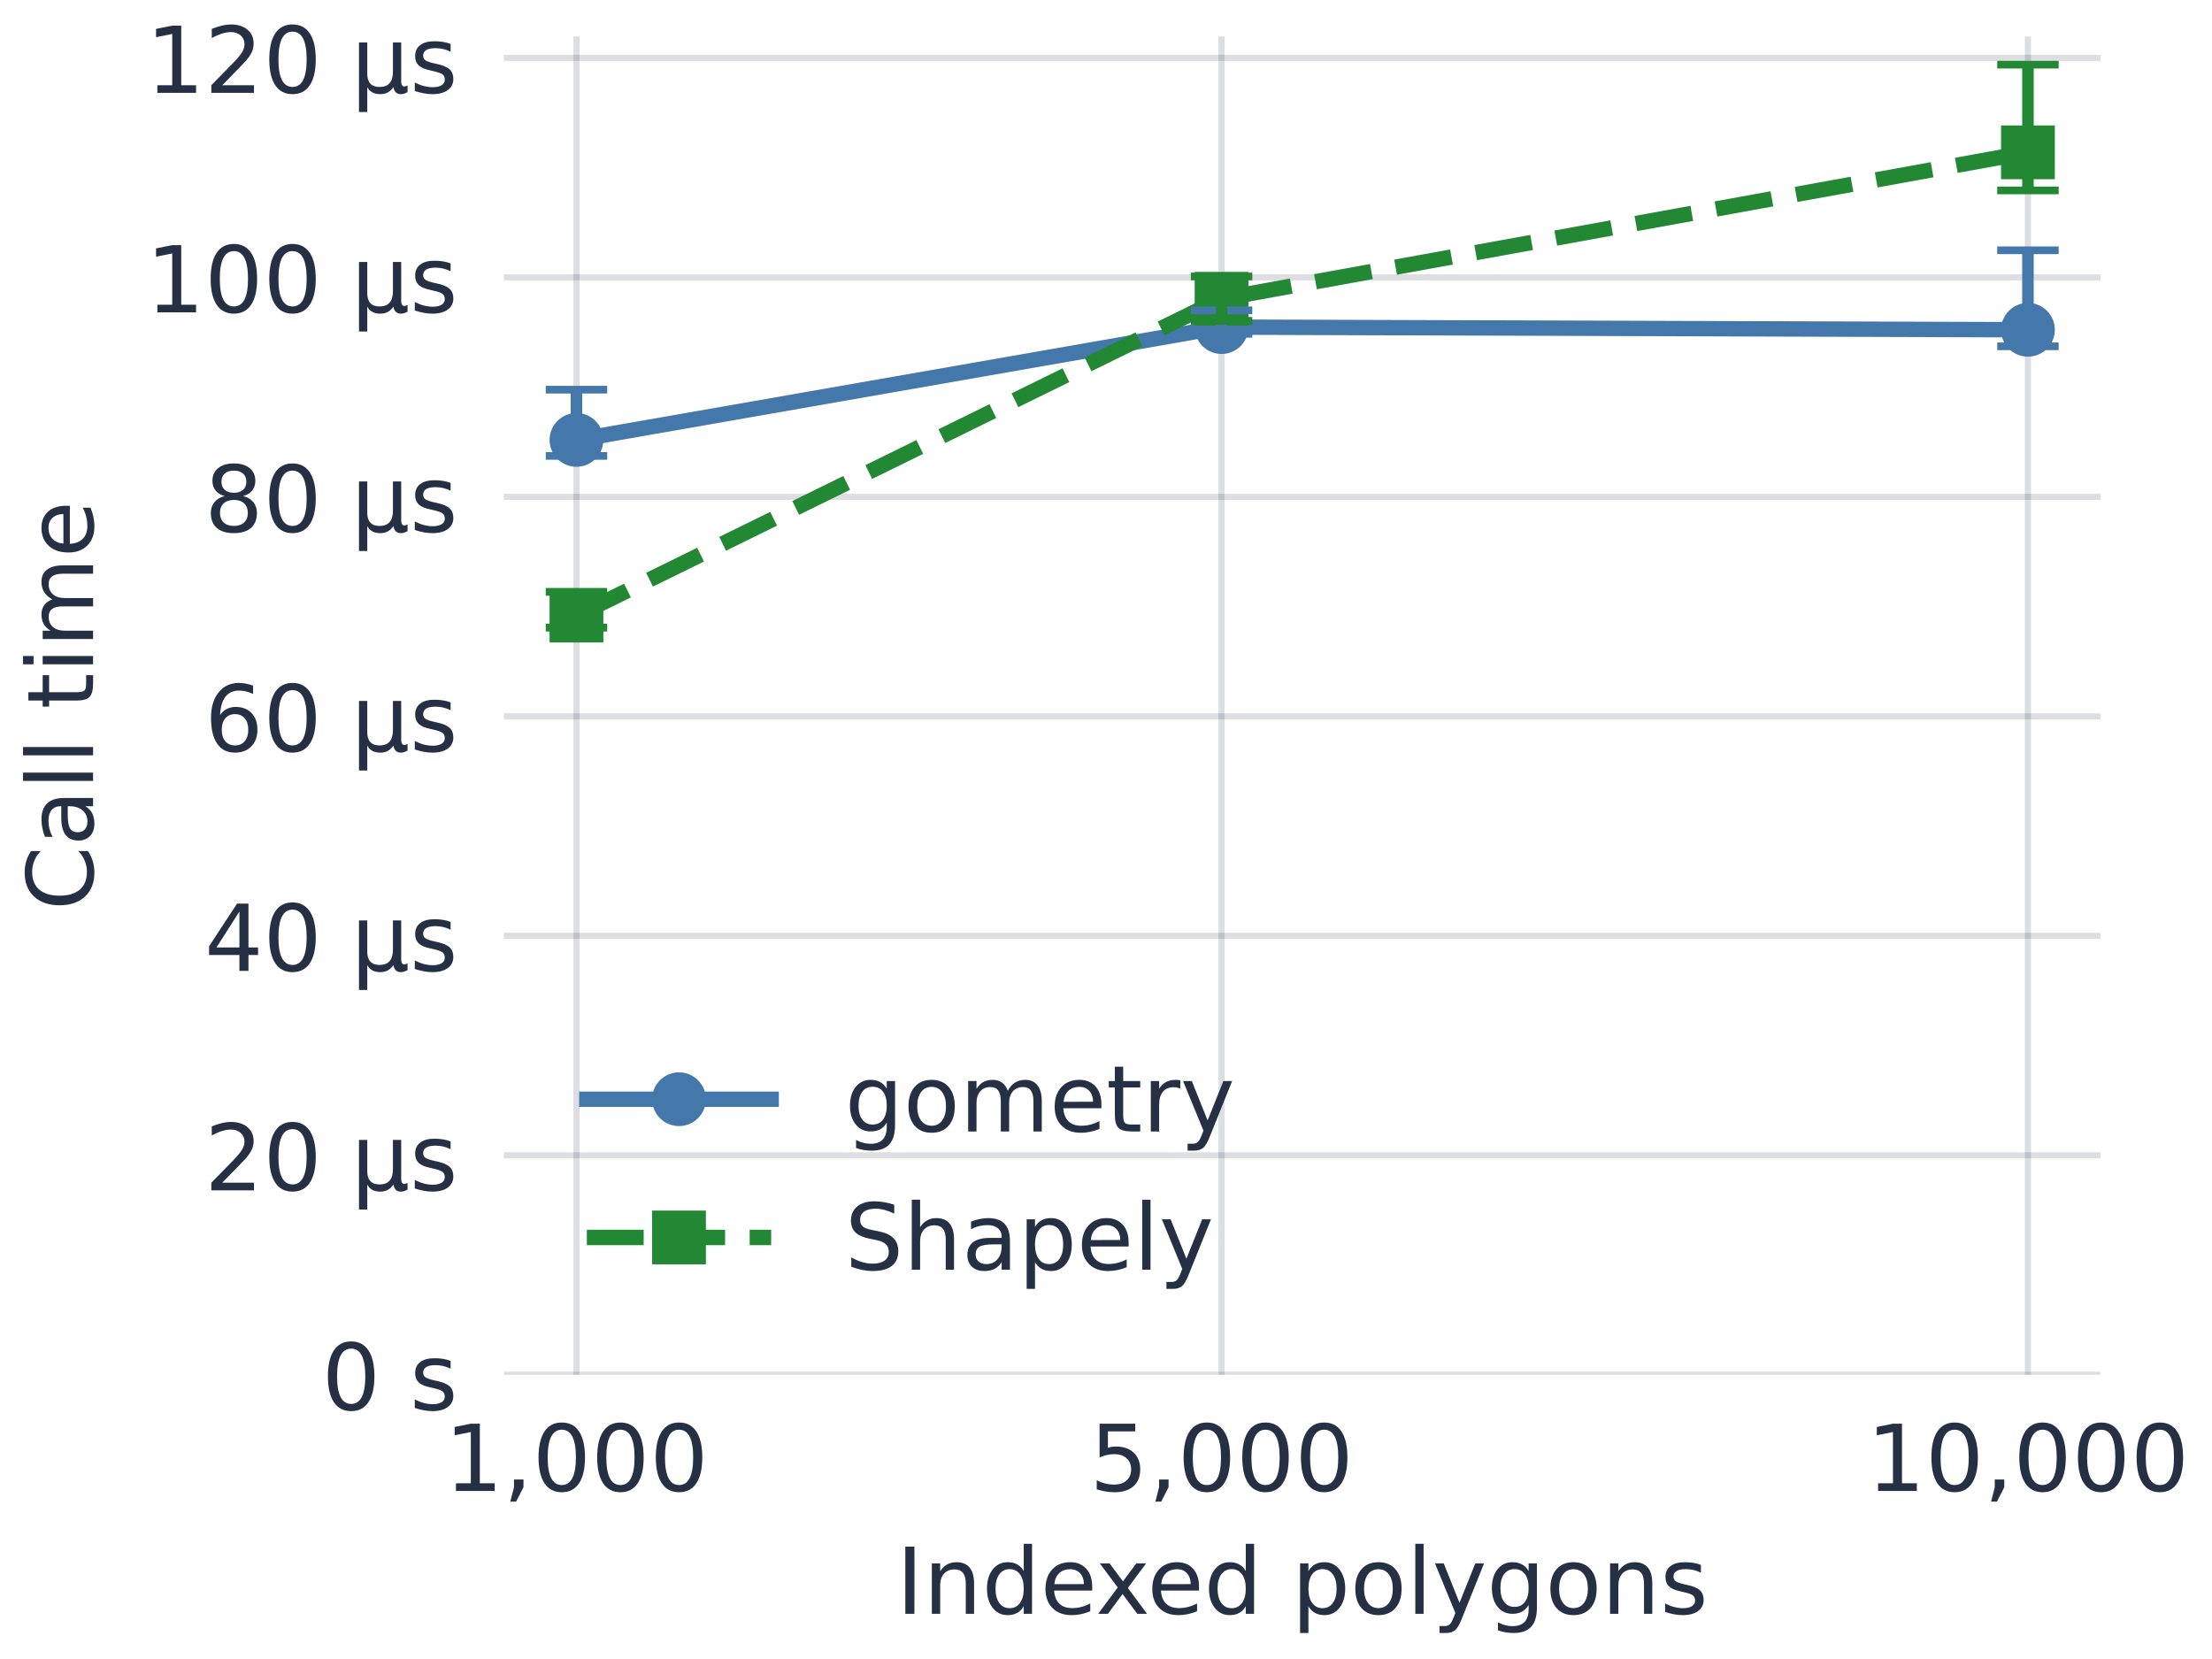
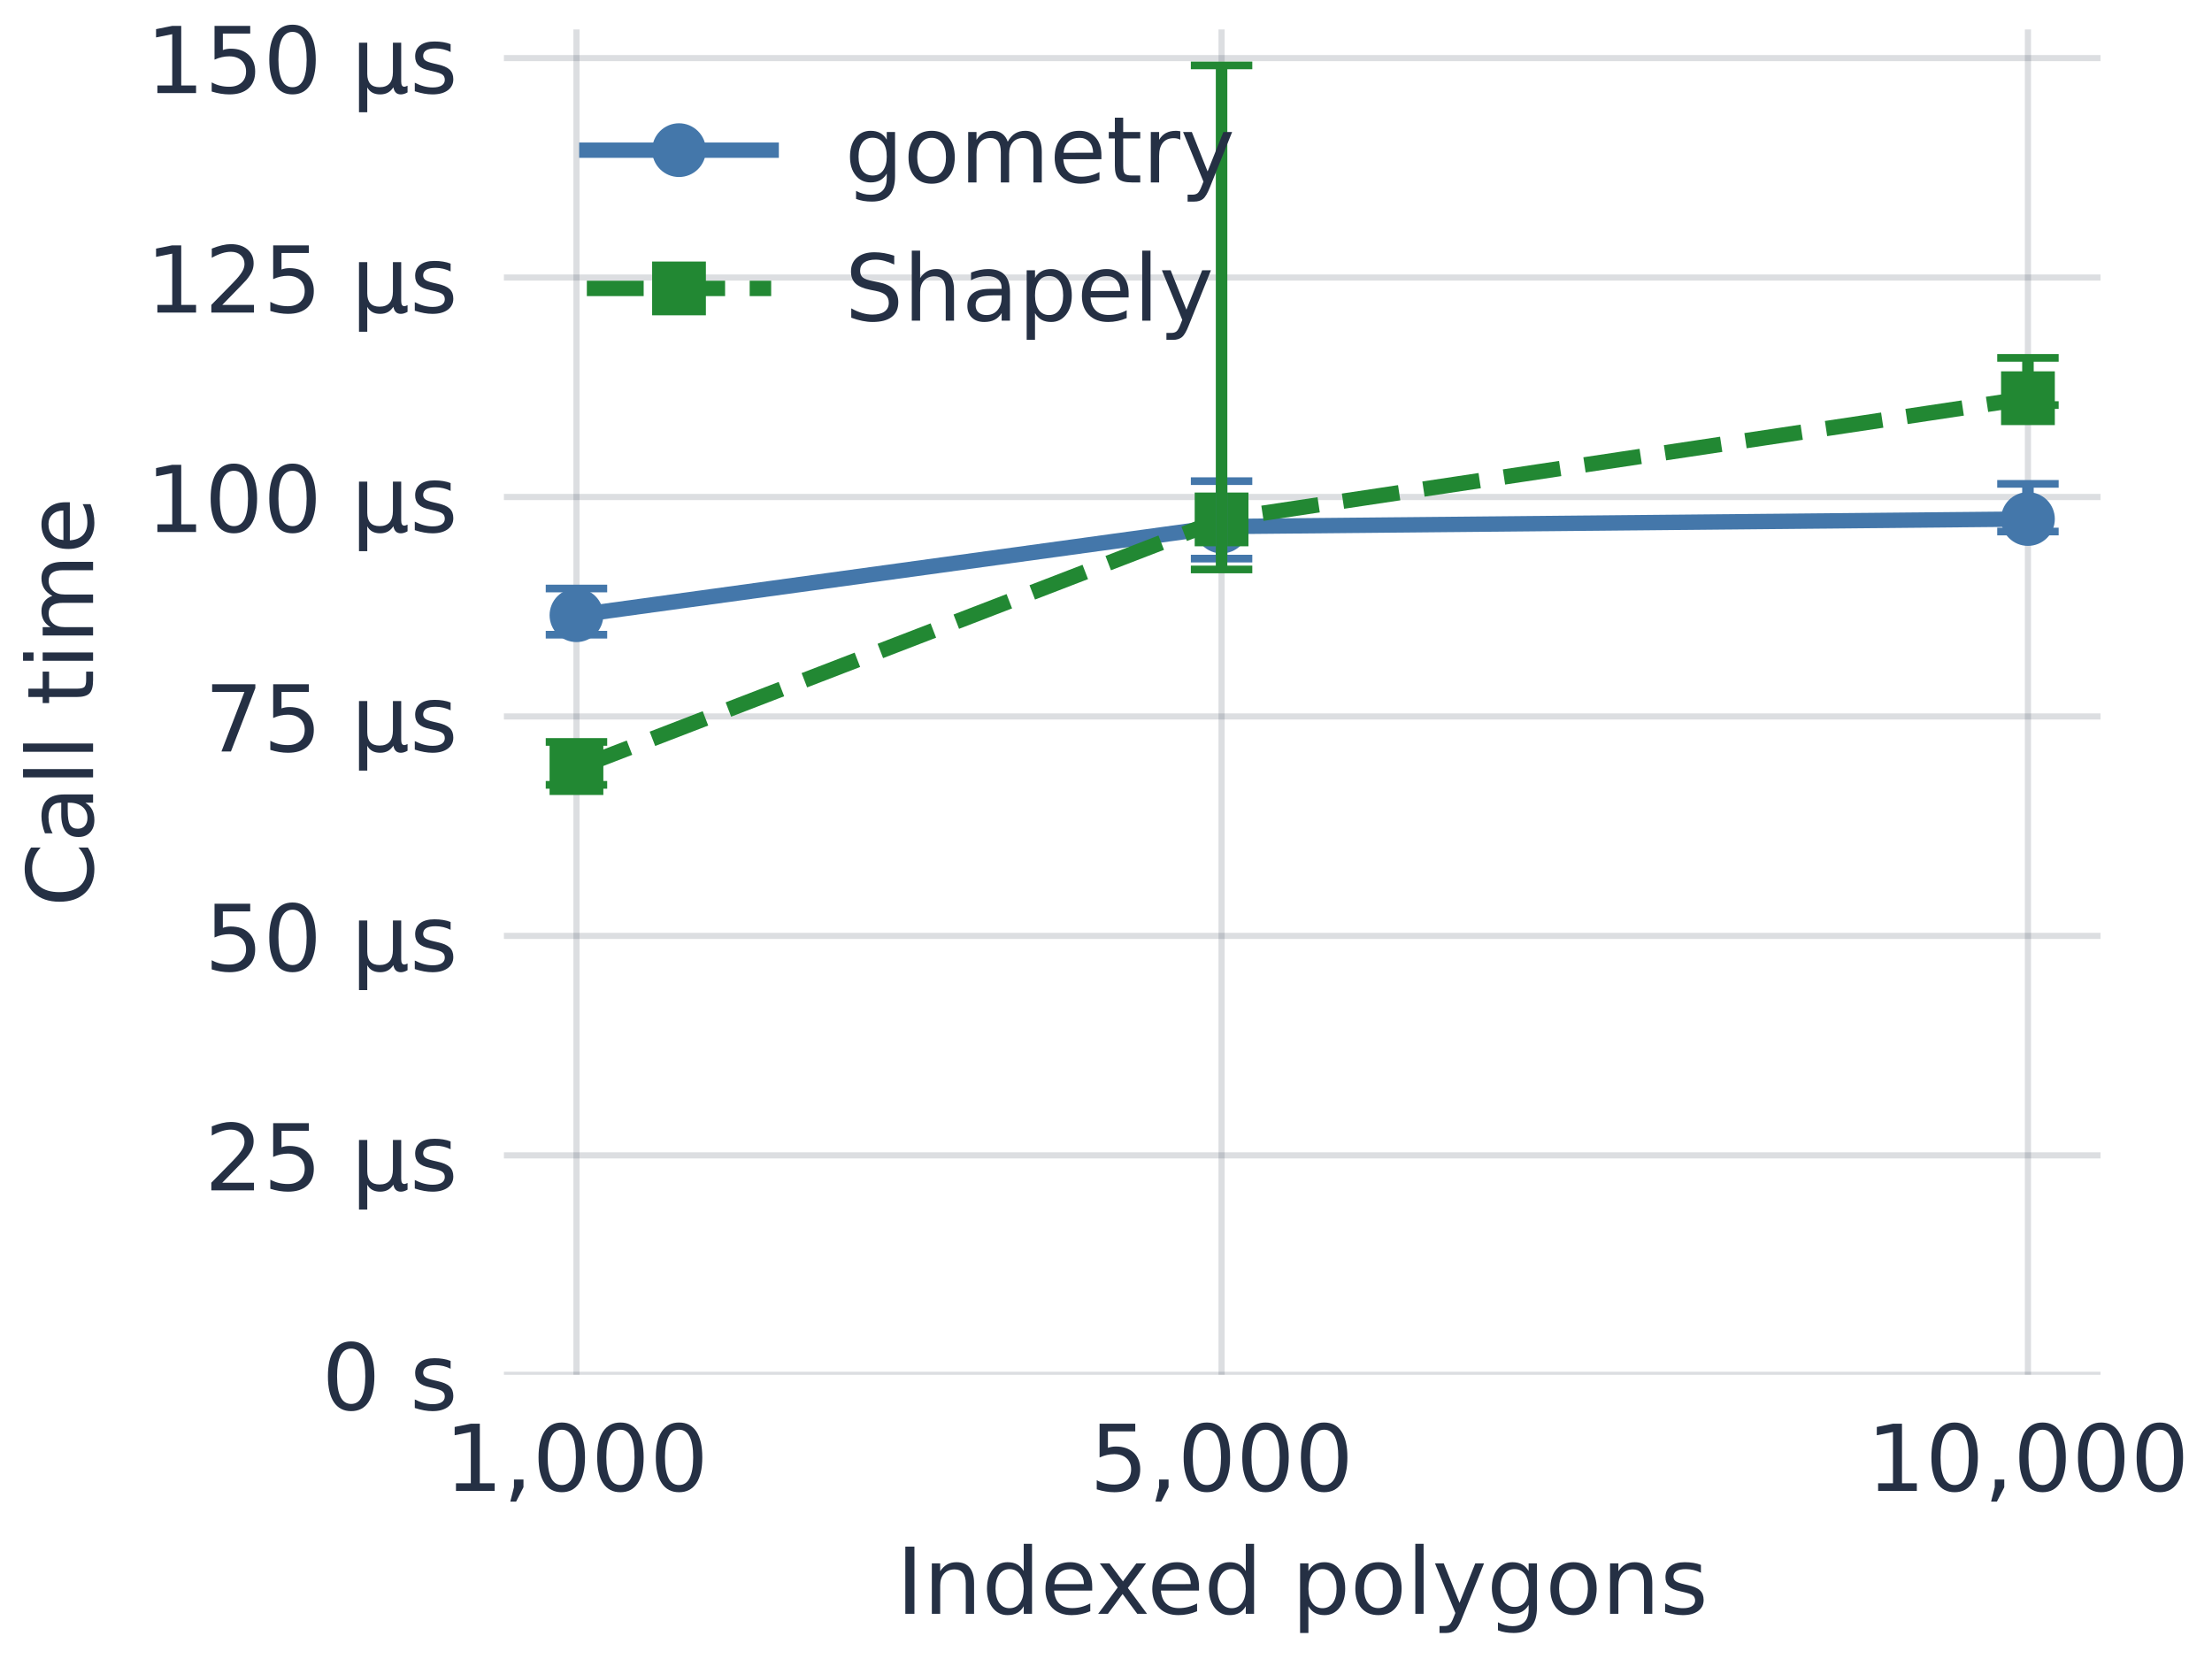
<svg xmlns="http://www.w3.org/2000/svg" xmlns:xlink="http://www.w3.org/1999/xlink" width="288pt" height="216pt" viewBox="0 0 288 216" version="1.1">
  <defs>
    <style type="text/css">*{stroke-linejoin: round; stroke-linecap: butt}</style>
  </defs>
  <g id="figure_1">
    <g id="patch_1">
      <path d="M 0 216 L 288 216 L 288 0 L 0 0 L 0 216 z " style="fill: none" />
    </g>
    <g id="axes_1">
      <g id="patch_2">
-         <path d="M 65.606 178.999 L 273.485 178.999 L 273.485 4.752 L 65.606 4.752 L 65.606 178.999 z " style="fill: none" />
+         <path d="M 65.606 178.999 L 273.485 178.999 L 273.485 3.833 L 65.606 3.833 L 65.606 178.999 z " style="fill: none" />
      </g>
      <g id="matplotlib.axis_1">
        <g id="xtick_1">
          <g id="line2d_1">
-             <path d="M 75.055 178.999 L 75.055 4.752 " clip-path="url(#pf266d8377e)" style="fill: none; stroke: #253044; stroke-opacity: 0.16; stroke-width: 0.8; stroke-linecap: square" />
+             <path d="M 75.055 178.999 L 75.055 3.833 " clip-path="url(#p532fdcfb45)" style="fill: none; stroke: #253044; stroke-opacity: 0.16; stroke-width: 0.8; stroke-linecap: square" />
          </g>
          <g id="line2d_2" />
          <g id="text_1">
            <g style="fill: #253044" transform="translate(57.87833 194.116) scale(0.12 -0.12)">
              <defs>
                <path id="DejaVuSans-14" d="M 794 531 L 1825 531 L 1825 4091 L 703 3866 L 703 4441 L 1819 4666 L 2450 4666 L 2450 531 L 3481 531 L 3481 0 L 794 0 L 794 531 z " transform="scale(0.015625)" />
                <path id="DejaVuSans-f" d="M 750 794 L 1409 794 L 1409 256 L 897 -744 L 494 -744 L 750 256 L 750 794 z " transform="scale(0.015625)" />
                <path id="DejaVuSans-13" d="M 2034 4250 Q 1547 4250 1301 3770 Q 1056 3291 1056 2328 Q 1056 1369 1301 889 Q 1547 409 2034 409 Q 2525 409 2770 889 Q 3016 1369 3016 2328 Q 3016 3291 2770 3770 Q 2525 4250 2034 4250 z M 2034 4750 Q 2819 4750 3233 4129 Q 3647 3509 3647 2328 Q 3647 1150 3233 529 Q 2819 -91 2034 -91 Q 1250 -91 836 529 Q 422 1150 422 2328 Q 422 3509 836 4129 Q 1250 4750 2034 4750 z " transform="scale(0.015625)" />
              </defs>
              <use xlink:href="#DejaVuSans-14" />
              <use xlink:href="#DejaVuSans-f" transform="translate(63.625 0)" />
              <use xlink:href="#DejaVuSans-13" transform="translate(95.40625 0)" />
              <use xlink:href="#DejaVuSans-13" transform="translate(159.0312 0)" />
              <use xlink:href="#DejaVuSans-13" transform="translate(222.6562 0)" />
            </g>
          </g>
        </g>
        <g id="xtick_2">
          <g id="line2d_3">
-             <path d="M 159.047 178.999 L 159.047 4.752 " clip-path="url(#pf266d8377e)" style="fill: none; stroke: #253044; stroke-opacity: 0.16; stroke-width: 0.8; stroke-linecap: square" />
+             <path d="M 159.047 178.999 L 159.047 3.833 " clip-path="url(#p532fdcfb45)" style="fill: none; stroke: #253044; stroke-opacity: 0.16; stroke-width: 0.8; stroke-linecap: square" />
          </g>
          <g id="line2d_4" />
          <g id="text_2">
            <g style="fill: #253044" transform="translate(141.8696 194.116) scale(0.12 -0.12)">
              <defs>
                <path id="DejaVuSans-18" d="M 691 4666 L 3169 4666 L 3169 4134 L 1269 4134 L 1269 2991 Q 1406 3038 1543 3061 Q 1681 3084 1819 3084 Q 2600 3084 3056 2656 Q 3513 2228 3513 1497 Q 3513 744 3044 326 Q 2575 -91 1722 -91 Q 1428 -91 1123 -41 Q 819 9 494 109 L 494 744 Q 775 591 1075 516 Q 1375 441 1709 441 Q 2250 441 2565 725 Q 2881 1009 2881 1497 Q 2881 1984 2565 2268 Q 2250 2553 1709 2553 Q 1456 2553 1204 2497 Q 953 2441 691 2322 L 691 4666 z " transform="scale(0.015625)" />
              </defs>
              <use xlink:href="#DejaVuSans-18" />
              <use xlink:href="#DejaVuSans-f" transform="translate(63.625 0)" />
              <use xlink:href="#DejaVuSans-13" transform="translate(95.40625 0)" />
              <use xlink:href="#DejaVuSans-13" transform="translate(159.0312 0)" />
              <use xlink:href="#DejaVuSans-13" transform="translate(222.6562 0)" />
            </g>
          </g>
        </g>
        <g id="xtick_3">
          <g id="line2d_5">
-             <path d="M 264.036 178.999 L 264.036 4.752 " clip-path="url(#pf266d8377e)" style="fill: none; stroke: #253044; stroke-opacity: 0.16; stroke-width: 0.8; stroke-linecap: square" />
+             <path d="M 264.036 178.999 L 264.036 3.833 " clip-path="url(#p532fdcfb45)" style="fill: none; stroke: #253044; stroke-opacity: 0.16; stroke-width: 0.8; stroke-linecap: square" />
          </g>
          <g id="line2d_6" />
          <g id="text_3">
            <g style="fill: #253044" transform="translate(243.0413 194.116) scale(0.12 -0.12)">
              <use xlink:href="#DejaVuSans-14" />
              <use xlink:href="#DejaVuSans-13" transform="translate(63.625 0)" />
              <use xlink:href="#DejaVuSans-f" transform="translate(127.25 0)" />
              <use xlink:href="#DejaVuSans-13" transform="translate(159.0312 0)" />
              <use xlink:href="#DejaVuSans-13" transform="translate(222.6562 0)" />
              <use xlink:href="#DejaVuSans-13" transform="translate(286.2812 0)" />
            </g>
          </g>
        </g>
        <g id="text_4">
          <g style="fill: #253044" transform="translate(116.6957 210.1169) scale(0.12 -0.12)">
            <defs>
              <path id="DejaVuSans-2c" d="M 628 4666 L 1259 4666 L 1259 0 L 628 0 L 628 4666 z " transform="scale(0.015625)" />
              <path id="DejaVuSans-51" d="M 3513 2113 L 3513 0 L 2938 0 L 2938 2094 Q 2938 2591 2744 2837 Q 2550 3084 2163 3084 Q 1697 3084 1428 2787 Q 1159 2491 1159 1978 L 1159 0 L 581 0 L 581 3500 L 1159 3500 L 1159 2956 Q 1366 3272 1645 3428 Q 1925 3584 2291 3584 Q 2894 3584 3203 3211 Q 3513 2838 3513 2113 z " transform="scale(0.015625)" />
              <path id="DejaVuSans-47" d="M 2906 2969 L 2906 4863 L 3481 4863 L 3481 0 L 2906 0 L 2906 525 Q 2725 213 2448 61 Q 2172 -91 1784 -91 Q 1150 -91 751 415 Q 353 922 353 1747 Q 353 2572 751 3078 Q 1150 3584 1784 3584 Q 2172 3584 2448 3432 Q 2725 3281 2906 2969 z M 947 1747 Q 947 1113 1208 752 Q 1469 391 1925 391 Q 2381 391 2643 752 Q 2906 1113 2906 1747 Q 2906 2381 2643 2742 Q 2381 3103 1925 3103 Q 1469 3103 1208 2742 Q 947 2381 947 1747 z " transform="scale(0.015625)" />
              <path id="DejaVuSans-48" d="M 3597 1894 L 3597 1613 L 953 1613 Q 991 1019 1311 708 Q 1631 397 2203 397 Q 2534 397 2845 478 Q 3156 559 3463 722 L 3463 178 Q 3153 47 2828 -22 Q 2503 -91 2169 -91 Q 1331 -91 842 396 Q 353 884 353 1716 Q 353 2575 817 3079 Q 1281 3584 2069 3584 Q 2775 3584 3186 3129 Q 3597 2675 3597 1894 z M 3022 2063 Q 3016 2534 2758 2815 Q 2500 3097 2075 3097 Q 1594 3097 1305 2825 Q 1016 2553 972 2059 L 3022 2063 z " transform="scale(0.015625)" />
              <path id="DejaVuSans-5b" d="M 3513 3500 L 2247 1797 L 3578 0 L 2900 0 L 1881 1375 L 863 0 L 184 0 L 1544 1831 L 300 3500 L 978 3500 L 1906 2253 L 2834 3500 L 3513 3500 z " transform="scale(0.015625)" />
              <path id="DejaVuSans-3" transform="scale(0.015625)" />
              <path id="DejaVuSans-53" d="M 1159 525 L 1159 -1331 L 581 -1331 L 581 3500 L 1159 3500 L 1159 2969 Q 1341 3281 1617 3432 Q 1894 3584 2278 3584 Q 2916 3584 3314 3078 Q 3713 2572 3713 1747 Q 3713 922 3314 415 Q 2916 -91 2278 -91 Q 1894 -91 1617 61 Q 1341 213 1159 525 z M 3116 1747 Q 3116 2381 2855 2742 Q 2594 3103 2138 3103 Q 1681 3103 1420 2742 Q 1159 2381 1159 1747 Q 1159 1113 1420 752 Q 1681 391 2138 391 Q 2594 391 2855 752 Q 3116 1113 3116 1747 z " transform="scale(0.015625)" />
              <path id="DejaVuSans-52" d="M 1959 3097 Q 1497 3097 1228 2736 Q 959 2375 959 1747 Q 959 1119 1226 758 Q 1494 397 1959 397 Q 2419 397 2687 759 Q 2956 1122 2956 1747 Q 2956 2369 2687 2733 Q 2419 3097 1959 3097 z M 1959 3584 Q 2709 3584 3137 3096 Q 3566 2609 3566 1747 Q 3566 888 3137 398 Q 2709 -91 1959 -91 Q 1206 -91 779 398 Q 353 888 353 1747 Q 353 2609 779 3096 Q 1206 3584 1959 3584 z " transform="scale(0.015625)" />
              <path id="DejaVuSans-4f" d="M 603 4863 L 1178 4863 L 1178 0 L 603 0 L 603 4863 z " transform="scale(0.015625)" />
              <path id="DejaVuSans-5c" d="M 2059 -325 Q 1816 -950 1584 -1140 Q 1353 -1331 966 -1331 L 506 -1331 L 506 -850 L 844 -850 Q 1081 -850 1212 -737 Q 1344 -625 1503 -206 L 1606 56 L 191 3500 L 800 3500 L 1894 763 L 2988 3500 L 3597 3500 L 2059 -325 z " transform="scale(0.015625)" />
              <path id="DejaVuSans-4a" d="M 2906 1791 Q 2906 2416 2648 2759 Q 2391 3103 1925 3103 Q 1463 3103 1205 2759 Q 947 2416 947 1791 Q 947 1169 1205 825 Q 1463 481 1925 481 Q 2391 481 2648 825 Q 2906 1169 2906 1791 z M 3481 434 Q 3481 -459 3084 -895 Q 2688 -1331 1869 -1331 Q 1566 -1331 1297 -1286 Q 1028 -1241 775 -1147 L 775 -588 Q 1028 -725 1275 -790 Q 1522 -856 1778 -856 Q 2344 -856 2625 -561 Q 2906 -266 2906 331 L 2906 616 Q 2728 306 2450 153 Q 2172 0 1784 0 Q 1141 0 747 490 Q 353 981 353 1791 Q 353 2603 747 3093 Q 1141 3584 1784 3584 Q 2172 3584 2450 3431 Q 2728 3278 2906 2969 L 2906 3500 L 3481 3500 L 3481 434 z " transform="scale(0.015625)" />
              <path id="DejaVuSans-56" d="M 2834 3397 L 2834 2853 Q 2591 2978 2328 3040 Q 2066 3103 1784 3103 Q 1356 3103 1142 2972 Q 928 2841 928 2578 Q 928 2378 1081 2264 Q 1234 2150 1697 2047 L 1894 2003 Q 2506 1872 2764 1633 Q 3022 1394 3022 966 Q 3022 478 2636 193 Q 2250 -91 1575 -91 Q 1294 -91 989 -36 Q 684 19 347 128 L 347 722 Q 666 556 975 473 Q 1284 391 1588 391 Q 1994 391 2212 530 Q 2431 669 2431 922 Q 2431 1156 2273 1281 Q 2116 1406 1581 1522 L 1381 1569 Q 847 1681 609 1914 Q 372 2147 372 2553 Q 372 3047 722 3315 Q 1072 3584 1716 3584 Q 2034 3584 2315 3537 Q 2597 3491 2834 3397 z " transform="scale(0.015625)" />
            </defs>
            <use xlink:href="#DejaVuSans-2c" />
            <use xlink:href="#DejaVuSans-51" transform="translate(29.5 0)" />
            <use xlink:href="#DejaVuSans-47" transform="translate(92.875 0)" />
            <use xlink:href="#DejaVuSans-48" transform="translate(156.3594 0)" />
            <use xlink:href="#DejaVuSans-5b" transform="translate(216.1406 0)" />
            <use xlink:href="#DejaVuSans-48" transform="translate(272.25 0)" />
            <use xlink:href="#DejaVuSans-47" transform="translate(333.7812 0)" />
            <use xlink:href="#DejaVuSans-3" transform="translate(397.2656 0)" />
            <use xlink:href="#DejaVuSans-53" transform="translate(429.0469 0)" />
            <use xlink:href="#DejaVuSans-52" transform="translate(492.5312 0)" />
            <use xlink:href="#DejaVuSans-4f" transform="translate(553.7188 0)" />
            <use xlink:href="#DejaVuSans-5c" transform="translate(581.5 0)" />
            <use xlink:href="#DejaVuSans-4a" transform="translate(640.6875 0)" />
            <use xlink:href="#DejaVuSans-52" transform="translate(704.1719 0)" />
            <use xlink:href="#DejaVuSans-51" transform="translate(765.3594 0)" />
            <use xlink:href="#DejaVuSans-56" transform="translate(828.7344 0)" />
          </g>
        </g>
      </g>
      <g id="matplotlib.axis_2">
        <g id="ytick_1">
          <g id="line2d_7">
-             <path d="M 65.606 178.999 L 273.485 178.999 " clip-path="url(#pf266d8377e)" style="fill: none; stroke: #253044; stroke-opacity: 0.16; stroke-width: 0.8; stroke-linecap: square" />
+             <path d="M 65.606 178.999 L 273.485 178.999 " clip-path="url(#p532fdcfb45)" style="fill: none; stroke: #253044; stroke-opacity: 0.16; stroke-width: 0.8; stroke-linecap: square" />
          </g>
          <g id="line2d_8" />
          <g id="text_5">
            <g style="fill: #253044" transform="translate(41.90618 183.5574) scale(0.12 -0.12)">
              <use xlink:href="#DejaVuSans-13" />
              <use xlink:href="#DejaVuSans-3" transform="translate(63.625 0)" />
              <use xlink:href="#DejaVuSans-56" transform="translate(95.40625 0)" />
            </g>
          </g>
        </g>
        <g id="ytick_2">
          <g id="line2d_9">
-             <path d="M 65.606 150.421 L 273.485 150.421 " clip-path="url(#pf266d8377e)" style="fill: none; stroke: #253044; stroke-opacity: 0.16; stroke-width: 0.8; stroke-linecap: square" />
+             <path d="M 65.606 150.426 L 273.485 150.426 " clip-path="url(#p532fdcfb45)" style="fill: none; stroke: #253044; stroke-opacity: 0.16; stroke-width: 0.8; stroke-linecap: square" />
          </g>
          <g id="line2d_10" />
          <g id="text_6">
-             <g style="fill: #253044" transform="translate(26.63618 154.9794) scale(0.12 -0.12)">
+             <g style="fill: #253044" transform="translate(26.63618 154.9847) scale(0.12 -0.12)">
              <defs>
                <path id="DejaVuSans-15" d="M 1228 531 L 3431 531 L 3431 0 L 469 0 L 469 531 Q 828 903 1448 1529 Q 2069 2156 2228 2338 Q 2531 2678 2651 2914 Q 2772 3150 2772 3378 Q 2772 3750 2511 3984 Q 2250 4219 1831 4219 Q 1534 4219 1204 4116 Q 875 4013 500 3803 L 500 4441 Q 881 4594 1212 4672 Q 1544 4750 1819 4750 Q 2544 4750 2975 4387 Q 3406 4025 3406 3419 Q 3406 3131 3298 2873 Q 3191 2616 2906 2266 Q 2828 2175 2409 1742 Q 1991 1309 1228 531 z " transform="scale(0.015625)" />
                <path id="DejaVuSans-77" d="M 544 -1331 L 544 3500 L 1119 3500 L 1119 1325 Q 1119 872 1334 640 Q 1550 409 1972 409 Q 2434 409 2667 671 Q 2900 934 2900 1459 L 2900 3500 L 3475 3500 L 3475 806 Q 3475 619 3529 530 Q 3584 441 3700 441 Q 3728 441 3778 458 Q 3828 475 3916 513 L 3916 50 Q 3788 -22 3673 -56 Q 3559 -91 3450 -91 Q 3234 -91 3106 31 Q 2978 153 2931 403 Q 2775 156 2548 32 Q 2322 -91 2016 -91 Q 1697 -91 1473 31 Q 1250 153 1119 397 L 1119 -1331 L 544 -1331 z " transform="scale(0.015625)" />
              </defs>
              <use xlink:href="#DejaVuSans-15" />
+               <use xlink:href="#DejaVuSans-18" transform="translate(63.625 0)" />
+               <use xlink:href="#DejaVuSans-3" transform="translate(127.25 0)" />
+               <use xlink:href="#DejaVuSans-77" transform="translate(159.0312 0)" />
+               <use xlink:href="#DejaVuSans-56" transform="translate(222.6562 0)" />
+             </g>
+           </g>
+         </g>
+         <g id="ytick_3">
+           <g id="line2d_11">
+             <path d="M 65.606 121.853 L 273.485 121.853 " clip-path="url(#p532fdcfb45)" style="fill: none; stroke: #253044; stroke-opacity: 0.16; stroke-width: 0.8; stroke-linecap: square" />
+           </g>
+           <g id="line2d_12" />
+           <g id="text_7">
+             <g style="fill: #253044" transform="translate(26.63618 126.4121) scale(0.12 -0.12)">
+               <use xlink:href="#DejaVuSans-18" />
              <use xlink:href="#DejaVuSans-13" transform="translate(63.625 0)" />
              <use xlink:href="#DejaVuSans-3" transform="translate(127.25 0)" />
              <use xlink:href="#DejaVuSans-77" transform="translate(159.0312 0)" />
              <use xlink:href="#DejaVuSans-56" transform="translate(222.6562 0)" />
            </g>
          </g>
        </g>
-         <g id="ytick_3">
-           <g id="line2d_11">
-             <path d="M 65.606 121.843 L 273.485 121.843 " clip-path="url(#pf266d8377e)" style="fill: none; stroke: #253044; stroke-opacity: 0.16; stroke-width: 0.8; stroke-linecap: square" />
-           </g>
-           <g id="line2d_12" />
-           <g id="text_7">
-             <g style="fill: #253044" transform="translate(26.63618 126.4014) scale(0.12 -0.12)">
+         <g id="ytick_4">
+           <g id="line2d_13">
+             <path d="M 65.606 93.281 L 273.485 93.281 " clip-path="url(#p532fdcfb45)" style="fill: none; stroke: #253044; stroke-opacity: 0.16; stroke-width: 0.8; stroke-linecap: square" />
+           </g>
+           <g id="line2d_14" />
+           <g id="text_8">
+             <g style="fill: #253044" transform="translate(26.63618 97.83939) scale(0.12 -0.12)">
              <defs>
-                 <path id="DejaVuSans-17" d="M 2419 4116 L 825 1625 L 2419 1625 L 2419 4116 z M 2253 4666 L 3047 4666 L 3047 1625 L 3713 1625 L 3713 1100 L 3047 1100 L 3047 0 L 2419 0 L 2419 1100 L 313 1100 L 313 1709 L 2253 4666 z " transform="scale(0.015625)" />
+                 <path id="DejaVuSans-1a" d="M 525 4666 L 3525 4666 L 3525 4397 L 1831 0 L 1172 0 L 2766 4134 L 525 4134 L 525 4666 z " transform="scale(0.015625)" />
              </defs>
-               <use xlink:href="#DejaVuSans-17" />
-               <use xlink:href="#DejaVuSans-13" transform="translate(63.625 0)" />
+               <use xlink:href="#DejaVuSans-1a" />
+               <use xlink:href="#DejaVuSans-18" transform="translate(63.625 0)" />
              <use xlink:href="#DejaVuSans-3" transform="translate(127.25 0)" />
              <use xlink:href="#DejaVuSans-77" transform="translate(159.0312 0)" />
              <use xlink:href="#DejaVuSans-56" transform="translate(222.6562 0)" />
            </g>
          </g>
        </g>
-         <g id="ytick_4">
-           <g id="line2d_13">
-             <path d="M 65.606 93.265 L 273.485 93.265 " clip-path="url(#pf266d8377e)" style="fill: none; stroke: #253044; stroke-opacity: 0.16; stroke-width: 0.8; stroke-linecap: square" />
-           </g>
-           <g id="line2d_14" />
-           <g id="text_8">
-             <g style="fill: #253044" transform="translate(26.63618 97.82345) scale(0.12 -0.12)">
-               <defs>
-                 <path id="DejaVuSans-19" d="M 2113 2584 Q 1688 2584 1439 2293 Q 1191 2003 1191 1497 Q 1191 994 1439 701 Q 1688 409 2113 409 Q 2538 409 2786 701 Q 3034 994 3034 1497 Q 3034 2003 2786 2293 Q 2538 2584 2113 2584 z M 3366 4563 L 3366 3988 Q 3128 4100 2886 4159 Q 2644 4219 2406 4219 Q 1781 4219 1451 3797 Q 1122 3375 1075 2522 Q 1259 2794 1537 2939 Q 1816 3084 2150 3084 Q 2853 3084 3261 2657 Q 3669 2231 3669 1497 Q 3669 778 3244 343 Q 2819 -91 2113 -91 Q 1303 -91 875 529 Q 447 1150 447 2328 Q 447 3434 972 4092 Q 1497 4750 2381 4750 Q 2619 4750 2861 4703 Q 3103 4656 3366 4563 z " transform="scale(0.015625)" />
-               </defs>
-               <use xlink:href="#DejaVuSans-19" />
-               <use xlink:href="#DejaVuSans-13" transform="translate(63.625 0)" />
-               <use xlink:href="#DejaVuSans-3" transform="translate(127.25 0)" />
-               <use xlink:href="#DejaVuSans-77" transform="translate(159.0312 0)" />
-               <use xlink:href="#DejaVuSans-56" transform="translate(222.6562 0)" />
-             </g>
-           </g>
-         </g>
        <g id="ytick_5">
          <g id="line2d_15">
-             <path d="M 65.606 64.687 L 273.485 64.687 " clip-path="url(#pf266d8377e)" style="fill: none; stroke: #253044; stroke-opacity: 0.16; stroke-width: 0.8; stroke-linecap: square" />
+             <path d="M 65.606 64.708 L 273.485 64.708 " clip-path="url(#p532fdcfb45)" style="fill: none; stroke: #253044; stroke-opacity: 0.16; stroke-width: 0.8; stroke-linecap: square" />
          </g>
          <g id="line2d_16" />
          <g id="text_9">
-             <g style="fill: #253044" transform="translate(26.63618 69.24546) scale(0.12 -0.12)">
-               <defs>
-                 <path id="DejaVuSans-1b" d="M 2034 2216 Q 1584 2216 1326 1975 Q 1069 1734 1069 1313 Q 1069 891 1326 650 Q 1584 409 2034 409 Q 2484 409 2743 651 Q 3003 894 3003 1313 Q 3003 1734 2745 1975 Q 2488 2216 2034 2216 z M 1403 2484 Q 997 2584 770 2862 Q 544 3141 544 3541 Q 544 4100 942 4425 Q 1341 4750 2034 4750 Q 2731 4750 3128 4425 Q 3525 4100 3525 3541 Q 3525 3141 3298 2862 Q 3072 2584 2669 2484 Q 3125 2378 3379 2068 Q 3634 1759 3634 1313 Q 3634 634 3220 271 Q 2806 -91 2034 -91 Q 1263 -91 848 271 Q 434 634 434 1313 Q 434 1759 690 2068 Q 947 2378 1403 2484 z M 1172 3481 Q 1172 3119 1398 2916 Q 1625 2713 2034 2713 Q 2441 2713 2670 2916 Q 2900 3119 2900 3481 Q 2900 3844 2670 4047 Q 2441 4250 2034 4250 Q 1625 4250 1398 4047 Q 1172 3844 1172 3481 z " transform="scale(0.015625)" />
-               </defs>
-               <use xlink:href="#DejaVuSans-1b" />
-               <use xlink:href="#DejaVuSans-13" transform="translate(63.625 0)" />
-               <use xlink:href="#DejaVuSans-3" transform="translate(127.25 0)" />
-               <use xlink:href="#DejaVuSans-77" transform="translate(159.0312 0)" />
-               <use xlink:href="#DejaVuSans-56" transform="translate(222.6562 0)" />
-             </g>
-           </g>
-         </g>
-         <g id="ytick_6">
-           <g id="line2d_17">
-             <path d="M 65.606 36.109 L 273.485 36.109 " clip-path="url(#pf266d8377e)" style="fill: none; stroke: #253044; stroke-opacity: 0.16; stroke-width: 0.8; stroke-linecap: square" />
-           </g>
-           <g id="line2d_18" />
-           <g id="text_10">
-             <g style="fill: #253044" transform="translate(19.00118 40.66748) scale(0.12 -0.12)">
+             <g style="fill: #253044" transform="translate(19.00118 69.26671) scale(0.12 -0.12)">
              <use xlink:href="#DejaVuSans-14" />
              <use xlink:href="#DejaVuSans-13" transform="translate(63.625 0)" />
              <use xlink:href="#DejaVuSans-13" transform="translate(127.25 0)" />
              <use xlink:href="#DejaVuSans-3" transform="translate(190.875 0)" />
              <use xlink:href="#DejaVuSans-77" transform="translate(222.6562 0)" />
              <use xlink:href="#DejaVuSans-56" transform="translate(286.2812 0)" />
            </g>
          </g>
        </g>
+         <g id="ytick_6">
+           <g id="line2d_17">
+             <path d="M 65.606 36.135 L 273.485 36.135 " clip-path="url(#p532fdcfb45)" style="fill: none; stroke: #253044; stroke-opacity: 0.16; stroke-width: 0.8; stroke-linecap: square" />
+           </g>
+           <g id="line2d_18" />
+           <g id="text_10">
+             <g style="fill: #253044" transform="translate(19.00118 40.69403) scale(0.12 -0.12)">
+               <use xlink:href="#DejaVuSans-14" />
+               <use xlink:href="#DejaVuSans-15" transform="translate(63.625 0)" />
+               <use xlink:href="#DejaVuSans-18" transform="translate(127.25 0)" />
+               <use xlink:href="#DejaVuSans-3" transform="translate(190.875 0)" />
+               <use xlink:href="#DejaVuSans-77" transform="translate(222.6562 0)" />
+               <use xlink:href="#DejaVuSans-56" transform="translate(286.2812 0)" />
+             </g>
+           </g>
+         </g>
        <g id="ytick_7">
          <g id="line2d_19">
-             <path d="M 65.606 7.531 L 273.485 7.531 " clip-path="url(#pf266d8377e)" style="fill: none; stroke: #253044; stroke-opacity: 0.16; stroke-width: 0.8; stroke-linecap: square" />
+             <path d="M 65.606 7.563 L 273.485 7.563 " clip-path="url(#p532fdcfb45)" style="fill: none; stroke: #253044; stroke-opacity: 0.16; stroke-width: 0.8; stroke-linecap: square" />
          </g>
          <g id="line2d_20" />
          <g id="text_11">
-             <g style="fill: #253044" transform="translate(19.00118 12.08949) scale(0.12 -0.12)">
-               <use xlink:href="#DejaVuSans-14" />
-               <use xlink:href="#DejaVuSans-15" transform="translate(63.625 0)" />
+             <g style="fill: #253044" transform="translate(19.00118 12.12135) scale(0.12 -0.12)">
+               <use xlink:href="#DejaVuSans-14" />
+               <use xlink:href="#DejaVuSans-18" transform="translate(63.625 0)" />
              <use xlink:href="#DejaVuSans-13" transform="translate(127.25 0)" />
              <use xlink:href="#DejaVuSans-3" transform="translate(190.875 0)" />
              <use xlink:href="#DejaVuSans-77" transform="translate(222.6562 0)" />
              <use xlink:href="#DejaVuSans-56" transform="translate(286.2812 0)" />
            </g>
          </g>
        </g>
        <g id="text_12">
-           <g style="fill: #253044" transform="translate(12.11837 118.5381) rotate(-90) scale(0.12 -0.12)">
+           <g style="fill: #253044" transform="translate(12.11837 118.0783) rotate(-90) scale(0.12 -0.12)">
            <defs>
              <path id="DejaVuSans-26" d="M 4122 4306 L 4122 3641 Q 3803 3938 3442 4084 Q 3081 4231 2675 4231 Q 1875 4231 1450 3742 Q 1025 3253 1025 2328 Q 1025 1406 1450 917 Q 1875 428 2675 428 Q 3081 428 3442 575 Q 3803 722 4122 1019 L 4122 359 Q 3791 134 3420 21 Q 3050 -91 2638 -91 Q 1578 -91 968 557 Q 359 1206 359 2328 Q 359 3453 968 4101 Q 1578 4750 2638 4750 Q 3056 4750 3426 4639 Q 3797 4528 4122 4306 z " transform="scale(0.015625)" />
              <path id="DejaVuSans-44" d="M 2194 1759 Q 1497 1759 1228 1600 Q 959 1441 959 1056 Q 959 750 1161 570 Q 1363 391 1709 391 Q 2188 391 2477 730 Q 2766 1069 2766 1631 L 2766 1759 L 2194 1759 z M 3341 1997 L 3341 0 L 2766 0 L 2766 531 Q 2569 213 2275 61 Q 1981 -91 1556 -91 Q 1019 -91 701 211 Q 384 513 384 1019 Q 384 1609 779 1909 Q 1175 2209 1959 2209 L 2766 2209 L 2766 2266 Q 2766 2663 2505 2880 Q 2244 3097 1772 3097 Q 1472 3097 1187 3025 Q 903 2953 641 2809 L 641 3341 Q 956 3463 1253 3523 Q 1550 3584 1831 3584 Q 2591 3584 2966 3190 Q 3341 2797 3341 1997 z " transform="scale(0.015625)" />
              <path id="DejaVuSans-57" d="M 1172 4494 L 1172 3500 L 2356 3500 L 2356 3053 L 1172 3053 L 1172 1153 Q 1172 725 1289 603 Q 1406 481 1766 481 L 2356 481 L 2356 0 L 1766 0 Q 1100 0 847 248 Q 594 497 594 1153 L 594 3053 L 172 3053 L 172 3500 L 594 3500 L 594 4494 L 1172 4494 z " transform="scale(0.015625)" />
              <path id="DejaVuSans-4c" d="M 603 3500 L 1178 3500 L 1178 0 L 603 0 L 603 3500 z M 603 4863 L 1178 4863 L 1178 4134 L 603 4134 L 603 4863 z " transform="scale(0.015625)" />
              <path id="DejaVuSans-50" d="M 3328 2828 Q 3544 3216 3844 3400 Q 4144 3584 4550 3584 Q 5097 3584 5394 3201 Q 5691 2819 5691 2113 L 5691 0 L 5113 0 L 5113 2094 Q 5113 2597 4934 2840 Q 4756 3084 4391 3084 Q 3944 3084 3684 2787 Q 3425 2491 3425 1978 L 3425 0 L 2847 0 L 2847 2094 Q 2847 2600 2669 2842 Q 2491 3084 2119 3084 Q 1678 3084 1418 2786 Q 1159 2488 1159 1978 L 1159 0 L 581 0 L 581 3500 L 1159 3500 L 1159 2956 Q 1356 3278 1631 3431 Q 1906 3584 2284 3584 Q 2666 3584 2933 3390 Q 3200 3197 3328 2828 z " transform="scale(0.015625)" />
            </defs>
            <use xlink:href="#DejaVuSans-26" />
            <use xlink:href="#DejaVuSans-44" transform="translate(69.82812 0)" />
            <use xlink:href="#DejaVuSans-4f" transform="translate(131.1094 0)" />
            <use xlink:href="#DejaVuSans-4f" transform="translate(158.8906 0)" />
            <use xlink:href="#DejaVuSans-3" transform="translate(186.6719 0)" />
            <use xlink:href="#DejaVuSans-57" transform="translate(218.4531 0)" />
            <use xlink:href="#DejaVuSans-4c" transform="translate(257.6562 0)" />
            <use xlink:href="#DejaVuSans-50" transform="translate(285.4375 0)" />
            <use xlink:href="#DejaVuSans-48" transform="translate(382.8438 0)" />
          </g>
        </g>
      </g>
      <g id="line2d_21">
-         <path d="M 75.055 57.275 L 159.047 42.587 L 264.036 42.936 " clip-path="url(#pf266d8377e)" style="fill: none; stroke: #4477aa; stroke-width: 2; stroke-linecap: square" />
+         <path d="M 75.055 80.1 L 159.047 68.556 L 264.036 67.575 " clip-path="url(#p532fdcfb45)" style="fill: none; stroke: #4477aa; stroke-width: 2; stroke-linecap: square" />
        <defs>
          <path id="m4e5c353c37" d="M 0 3 C 0.796 3 1.559 2.684 2.121 2.121 C 2.684 1.559 3 0.796 3 0 C 3 -0.796 2.684 -1.559 2.121 -2.121 C 1.559 -2.684 0.796 -3 0 -3 C -0.796 -3 -1.559 -2.684 -2.121 -2.121 C -2.684 -1.559 -3 -0.796 -3 0 C -3 0.796 -2.684 1.559 -2.121 2.121 C -1.559 2.684 -0.796 3 0 3 z " style="stroke: #4477aa" />
        </defs>
-         <g clip-path="url(#pf266d8377e)">
-           <use xlink:href="#m4e5c353c37" x="75.055" y="57.275" style="fill: #4477aa; stroke: #4477aa" />
-           <use xlink:href="#m4e5c353c37" x="159.047" y="42.587" style="fill: #4477aa; stroke: #4477aa" />
-           <use xlink:href="#m4e5c353c37" x="264.036" y="42.936" style="fill: #4477aa; stroke: #4477aa" />
+         <g clip-path="url(#p532fdcfb45)">
+           <use xlink:href="#m4e5c353c37" x="75.055" y="80.1" style="fill: #4477aa; stroke: #4477aa" />
+           <use xlink:href="#m4e5c353c37" x="159.047" y="68.556" style="fill: #4477aa; stroke: #4477aa" />
+           <use xlink:href="#m4e5c353c37" x="264.036" y="67.575" style="fill: #4477aa; stroke: #4477aa" />
        </g>
      </g>
      <g id="line2d_22">
-         <path d="M 75.055 80.149 L 159.047 38.899 L 264.036 19.834 " clip-path="url(#pf266d8377e)" style="fill: none; stroke-dasharray: 7.4,3.2; stroke-dashoffset: 0; stroke: #228833; stroke-width: 2" />
+         <path d="M 75.055 100.006 L 159.047 67.627 L 264.036 51.847 " clip-path="url(#p532fdcfb45)" style="fill: none; stroke-dasharray: 7.4,3.2; stroke-dashoffset: 0; stroke: #228833; stroke-width: 2" />
        <defs>
          <path id="m59efee9241" d="M -3 3 L 3 3 L 3 -3 L -3 -3 z " style="stroke: #228833; stroke-linejoin: miter" />
        </defs>
-         <g clip-path="url(#pf266d8377e)">
-           <use xlink:href="#m59efee9241" x="75.055" y="80.149" style="fill: #228833; stroke: #228833; stroke-linejoin: miter" />
-           <use xlink:href="#m59efee9241" x="159.047" y="38.899" style="fill: #228833; stroke: #228833; stroke-linejoin: miter" />
-           <use xlink:href="#m59efee9241" x="264.036" y="19.834" style="fill: #228833; stroke: #228833; stroke-linejoin: miter" />
+         <g clip-path="url(#p532fdcfb45)">
+           <use xlink:href="#m59efee9241" x="75.055" y="100.006" style="fill: #228833; stroke: #228833; stroke-linejoin: miter" />
+           <use xlink:href="#m59efee9241" x="159.047" y="67.627" style="fill: #228833; stroke: #228833; stroke-linejoin: miter" />
+           <use xlink:href="#m59efee9241" x="264.036" y="51.847" style="fill: #228833; stroke: #228833; stroke-linejoin: miter" />
        </g>
      </g>
      <g id="LineCollection_1">
-         <path d="M 75.055 59.36 L 75.055 50.731 " clip-path="url(#pf266d8377e)" style="fill: none; stroke: #4477aa; stroke-width: 1.5" />
+         <path d="M 75.055 82.638 L 75.055 76.624 " clip-path="url(#p532fdcfb45)" style="fill: none; stroke: #4477aa; stroke-width: 1.5" />
      </g>
      <g id="line2d_23">
        <defs>
          <path id="m83a3b47bb3" d="M 4 0 L -4 -0 " style="stroke: #4477aa" />
        </defs>
-         <g clip-path="url(#pf266d8377e)">
-           <use xlink:href="#m83a3b47bb3" x="75.055" y="59.36" style="fill: #4477aa; stroke: #4477aa" />
+         <g clip-path="url(#p532fdcfb45)">
+           <use xlink:href="#m83a3b47bb3" x="75.055" y="82.638" style="fill: #4477aa; stroke: #4477aa" />
        </g>
      </g>
      <g id="line2d_24">
-         <g clip-path="url(#pf266d8377e)">
-           <use xlink:href="#m83a3b47bb3" x="75.055" y="50.731" style="fill: #4477aa; stroke: #4477aa" />
+         <g clip-path="url(#p532fdcfb45)">
+           <use xlink:href="#m83a3b47bb3" x="75.055" y="76.624" style="fill: #4477aa; stroke: #4477aa" />
        </g>
      </g>
      <g id="LineCollection_2">
-         <path d="M 159.047 43.459 L 159.047 40.406 " clip-path="url(#pf266d8377e)" style="fill: none; stroke: #4477aa; stroke-width: 1.5" />
+         <path d="M 159.047 72.728 L 159.047 62.644 " clip-path="url(#p532fdcfb45)" style="fill: none; stroke: #4477aa; stroke-width: 1.5" />
      </g>
      <g id="line2d_25">
-         <g clip-path="url(#pf266d8377e)">
-           <use xlink:href="#m83a3b47bb3" x="159.047" y="43.459" style="fill: #4477aa; stroke: #4477aa" />
+         <g clip-path="url(#p532fdcfb45)">
+           <use xlink:href="#m83a3b47bb3" x="159.047" y="72.728" style="fill: #4477aa; stroke: #4477aa" />
        </g>
      </g>
      <g id="line2d_26">
-         <g clip-path="url(#pf266d8377e)">
-           <use xlink:href="#m83a3b47bb3" x="159.047" y="40.406" style="fill: #4477aa; stroke: #4477aa" />
+         <g clip-path="url(#p532fdcfb45)">
+           <use xlink:href="#m83a3b47bb3" x="159.047" y="62.644" style="fill: #4477aa; stroke: #4477aa" />
        </g>
      </g>
      <g id="LineCollection_3">
-         <path d="M 264.036 45.09 L 264.036 32.588 " clip-path="url(#pf266d8377e)" style="fill: none; stroke: #4477aa; stroke-width: 1.5" />
+         <path d="M 264.036 69.204 L 264.036 63.001 " clip-path="url(#p532fdcfb45)" style="fill: none; stroke: #4477aa; stroke-width: 1.5" />
      </g>
      <g id="line2d_27">
-         <g clip-path="url(#pf266d8377e)">
-           <use xlink:href="#m83a3b47bb3" x="264.036" y="45.09" style="fill: #4477aa; stroke: #4477aa" />
+         <g clip-path="url(#p532fdcfb45)">
+           <use xlink:href="#m83a3b47bb3" x="264.036" y="69.204" style="fill: #4477aa; stroke: #4477aa" />
        </g>
      </g>
      <g id="line2d_28">
-         <g clip-path="url(#pf266d8377e)">
-           <use xlink:href="#m83a3b47bb3" x="264.036" y="32.588" style="fill: #4477aa; stroke: #4477aa" />
+         <g clip-path="url(#p532fdcfb45)">
+           <use xlink:href="#m83a3b47bb3" x="264.036" y="63.001" style="fill: #4477aa; stroke: #4477aa" />
        </g>
      </g>
      <g id="LineCollection_4">
-         <path d="M 75.055 81.719 L 75.055 77.057 " clip-path="url(#pf266d8377e)" style="fill: none; stroke: #228833; stroke-width: 1.5" />
+         <path d="M 75.055 102.186 L 75.055 96.6 " clip-path="url(#p532fdcfb45)" style="fill: none; stroke: #228833; stroke-width: 1.5" />
      </g>
      <g id="line2d_29">
        <defs>
          <path id="mb35ccb0ca6" d="M 4 0 L -4 -0 " style="stroke: #228833" />
        </defs>
-         <g clip-path="url(#pf266d8377e)">
-           <use xlink:href="#mb35ccb0ca6" x="75.055" y="81.719" style="fill: #228833; stroke: #228833" />
+         <g clip-path="url(#p532fdcfb45)">
+           <use xlink:href="#mb35ccb0ca6" x="75.055" y="102.186" style="fill: #228833; stroke: #228833" />
        </g>
      </g>
      <g id="line2d_30">
-         <g clip-path="url(#pf266d8377e)">
-           <use xlink:href="#mb35ccb0ca6" x="75.055" y="77.057" style="fill: #228833; stroke: #228833" />
+         <g clip-path="url(#p532fdcfb45)">
+           <use xlink:href="#mb35ccb0ca6" x="75.055" y="96.6" style="fill: #228833; stroke: #228833" />
        </g>
      </g>
      <g id="LineCollection_5">
-         <path d="M 159.047 41.77 L 159.047 35.995 " clip-path="url(#pf266d8377e)" style="fill: none; stroke: #228833; stroke-width: 1.5" />
+         <path d="M 159.047 74.142 L 159.047 8.516 " clip-path="url(#p532fdcfb45)" style="fill: none; stroke: #228833; stroke-width: 1.5" />
      </g>
      <g id="line2d_31">
-         <g clip-path="url(#pf266d8377e)">
-           <use xlink:href="#mb35ccb0ca6" x="159.047" y="41.77" style="fill: #228833; stroke: #228833" />
+         <g clip-path="url(#p532fdcfb45)">
+           <use xlink:href="#mb35ccb0ca6" x="159.047" y="74.142" style="fill: #228833; stroke: #228833" />
        </g>
      </g>
      <g id="line2d_32">
-         <g clip-path="url(#pf266d8377e)">
-           <use xlink:href="#mb35ccb0ca6" x="159.047" y="35.995" style="fill: #228833; stroke: #228833" />
+         <g clip-path="url(#p532fdcfb45)">
+           <use xlink:href="#mb35ccb0ca6" x="159.047" y="8.516" style="fill: #228833; stroke: #228833" />
        </g>
      </g>
      <g id="LineCollection_6">
-         <path d="M 264.036 24.791 L 264.036 8.418 " clip-path="url(#pf266d8377e)" style="fill: none; stroke: #228833; stroke-width: 1.5" />
+         <path d="M 264.036 52.741 L 264.036 46.595 " clip-path="url(#p532fdcfb45)" style="fill: none; stroke: #228833; stroke-width: 1.5" />
      </g>
      <g id="line2d_33">
-         <g clip-path="url(#pf266d8377e)">
-           <use xlink:href="#mb35ccb0ca6" x="264.036" y="24.791" style="fill: #228833; stroke: #228833" />
+         <g clip-path="url(#p532fdcfb45)">
+           <use xlink:href="#mb35ccb0ca6" x="264.036" y="52.741" style="fill: #228833; stroke: #228833" />
        </g>
      </g>
      <g id="line2d_34">
-         <g clip-path="url(#pf266d8377e)">
-           <use xlink:href="#mb35ccb0ca6" x="264.036" y="8.418" style="fill: #228833; stroke: #228833" />
+         <g clip-path="url(#p532fdcfb45)">
+           <use xlink:href="#mb35ccb0ca6" x="264.036" y="46.595" style="fill: #228833; stroke: #228833" />
        </g>
      </g>
      <g id="legend_1">
        <g id="line2d_35">
-           <path d="M 76.406 143.115 L 88.406 143.115 L 100.406 143.115 " style="fill: none; stroke: #4477aa; stroke-width: 2; stroke-linecap: square" />
+           <path d="M 76.406 19.551 L 88.406 19.551 L 100.406 19.551 " style="fill: none; stroke: #4477aa; stroke-width: 2; stroke-linecap: square" />
          <g>
-             <use xlink:href="#m4e5c353c37" x="88.406" y="143.115" style="fill: #4477aa; stroke: #4477aa" />
+             <use xlink:href="#m4e5c353c37" x="88.406" y="19.551" style="fill: #4477aa; stroke: #4477aa" />
          </g>
        </g>
        <g id="text_13">
-           <g style="fill: #253044" transform="translate(110.0062 147.3151) scale(0.12 -0.12)">
+           <g style="fill: #253044" transform="translate(110.0062 23.75087) scale(0.12 -0.12)">
            <defs>
              <path id="DejaVuSans-55" d="M 2631 2963 Q 2534 3019 2420 3045 Q 2306 3072 2169 3072 Q 1681 3072 1420 2755 Q 1159 2438 1159 1844 L 1159 0 L 581 0 L 581 3500 L 1159 3500 L 1159 2956 Q 1341 3275 1631 3429 Q 1922 3584 2338 3584 Q 2397 3584 2469 3576 Q 2541 3569 2628 3553 L 2631 2963 z " transform="scale(0.015625)" />
            </defs>
            <use xlink:href="#DejaVuSans-4a" />
            <use xlink:href="#DejaVuSans-52" transform="translate(63.48438 0)" />
            <use xlink:href="#DejaVuSans-50" transform="translate(124.6719 0)" />
            <use xlink:href="#DejaVuSans-48" transform="translate(222.0781 0)" />
            <use xlink:href="#DejaVuSans-57" transform="translate(283.6094 0)" />
            <use xlink:href="#DejaVuSans-55" transform="translate(322.8125 0)" />
            <use xlink:href="#DejaVuSans-5c" transform="translate(363.9219 0)" />
          </g>
        </g>
        <g id="line2d_36">
-           <path d="M 76.406 161.116 L 88.406 161.116 L 100.406 161.116 " style="fill: none; stroke-dasharray: 7.4,3.2; stroke-dashoffset: 0; stroke: #228833; stroke-width: 2" />
+           <path d="M 76.406 37.552 L 88.406 37.552 L 100.406 37.552 " style="fill: none; stroke-dasharray: 7.4,3.2; stroke-dashoffset: 0; stroke: #228833; stroke-width: 2" />
          <g>
-             <use xlink:href="#m59efee9241" x="88.406" y="161.116" style="fill: #228833; stroke: #228833; stroke-linejoin: miter" />
+             <use xlink:href="#m59efee9241" x="88.406" y="37.552" style="fill: #228833; stroke: #228833; stroke-linejoin: miter" />
          </g>
        </g>
        <g id="text_14">
-           <g style="fill: #253044" transform="translate(110.0062 165.316) scale(0.12 -0.12)">
+           <g style="fill: #253044" transform="translate(110.0062 41.75181) scale(0.12 -0.12)">
            <defs>
              <path id="DejaVuSans-36" d="M 3425 4513 L 3425 3897 Q 3066 4069 2747 4153 Q 2428 4238 2131 4238 Q 1616 4238 1336 4038 Q 1056 3838 1056 3469 Q 1056 3159 1242 3001 Q 1428 2844 1947 2747 L 2328 2669 Q 3034 2534 3370 2195 Q 3706 1856 3706 1288 Q 3706 609 3251 259 Q 2797 -91 1919 -91 Q 1588 -91 1214 -16 Q 841 59 441 206 L 441 856 Q 825 641 1194 531 Q 1563 422 1919 422 Q 2459 422 2753 634 Q 3047 847 3047 1241 Q 3047 1584 2836 1778 Q 2625 1972 2144 2069 L 1759 2144 Q 1053 2284 737 2584 Q 422 2884 422 3419 Q 422 4038 858 4394 Q 1294 4750 2059 4750 Q 2388 4750 2728 4690 Q 3069 4631 3425 4513 z " transform="scale(0.015625)" />
              <path id="DejaVuSans-4b" d="M 3513 2113 L 3513 0 L 2938 0 L 2938 2094 Q 2938 2591 2744 2837 Q 2550 3084 2163 3084 Q 1697 3084 1428 2787 Q 1159 2491 1159 1978 L 1159 0 L 581 0 L 581 4863 L 1159 4863 L 1159 2956 Q 1366 3272 1645 3428 Q 1925 3584 2291 3584 Q 2894 3584 3203 3211 Q 3513 2838 3513 2113 z " transform="scale(0.015625)" />
            </defs>
            <use xlink:href="#DejaVuSans-36" />
            <use xlink:href="#DejaVuSans-4b" transform="translate(63.48438 0)" />
            <use xlink:href="#DejaVuSans-44" transform="translate(126.8594 0)" />
            <use xlink:href="#DejaVuSans-53" transform="translate(188.1406 0)" />
            <use xlink:href="#DejaVuSans-48" transform="translate(251.625 0)" />
            <use xlink:href="#DejaVuSans-4f" transform="translate(313.1562 0)" />
            <use xlink:href="#DejaVuSans-5c" transform="translate(340.9375 0)" />
          </g>
        </g>
      </g>
    </g>
  </g>
  <defs>
-     <clipPath id="pf266d8377e">
-       <rect x="65.606" y="4.752" width="207.879" height="174.246" />
+     <clipPath id="p532fdcfb45">
+       <rect x="65.606" y="3.833" width="207.879" height="175.166" />
    </clipPath>
  </defs>
</svg>
